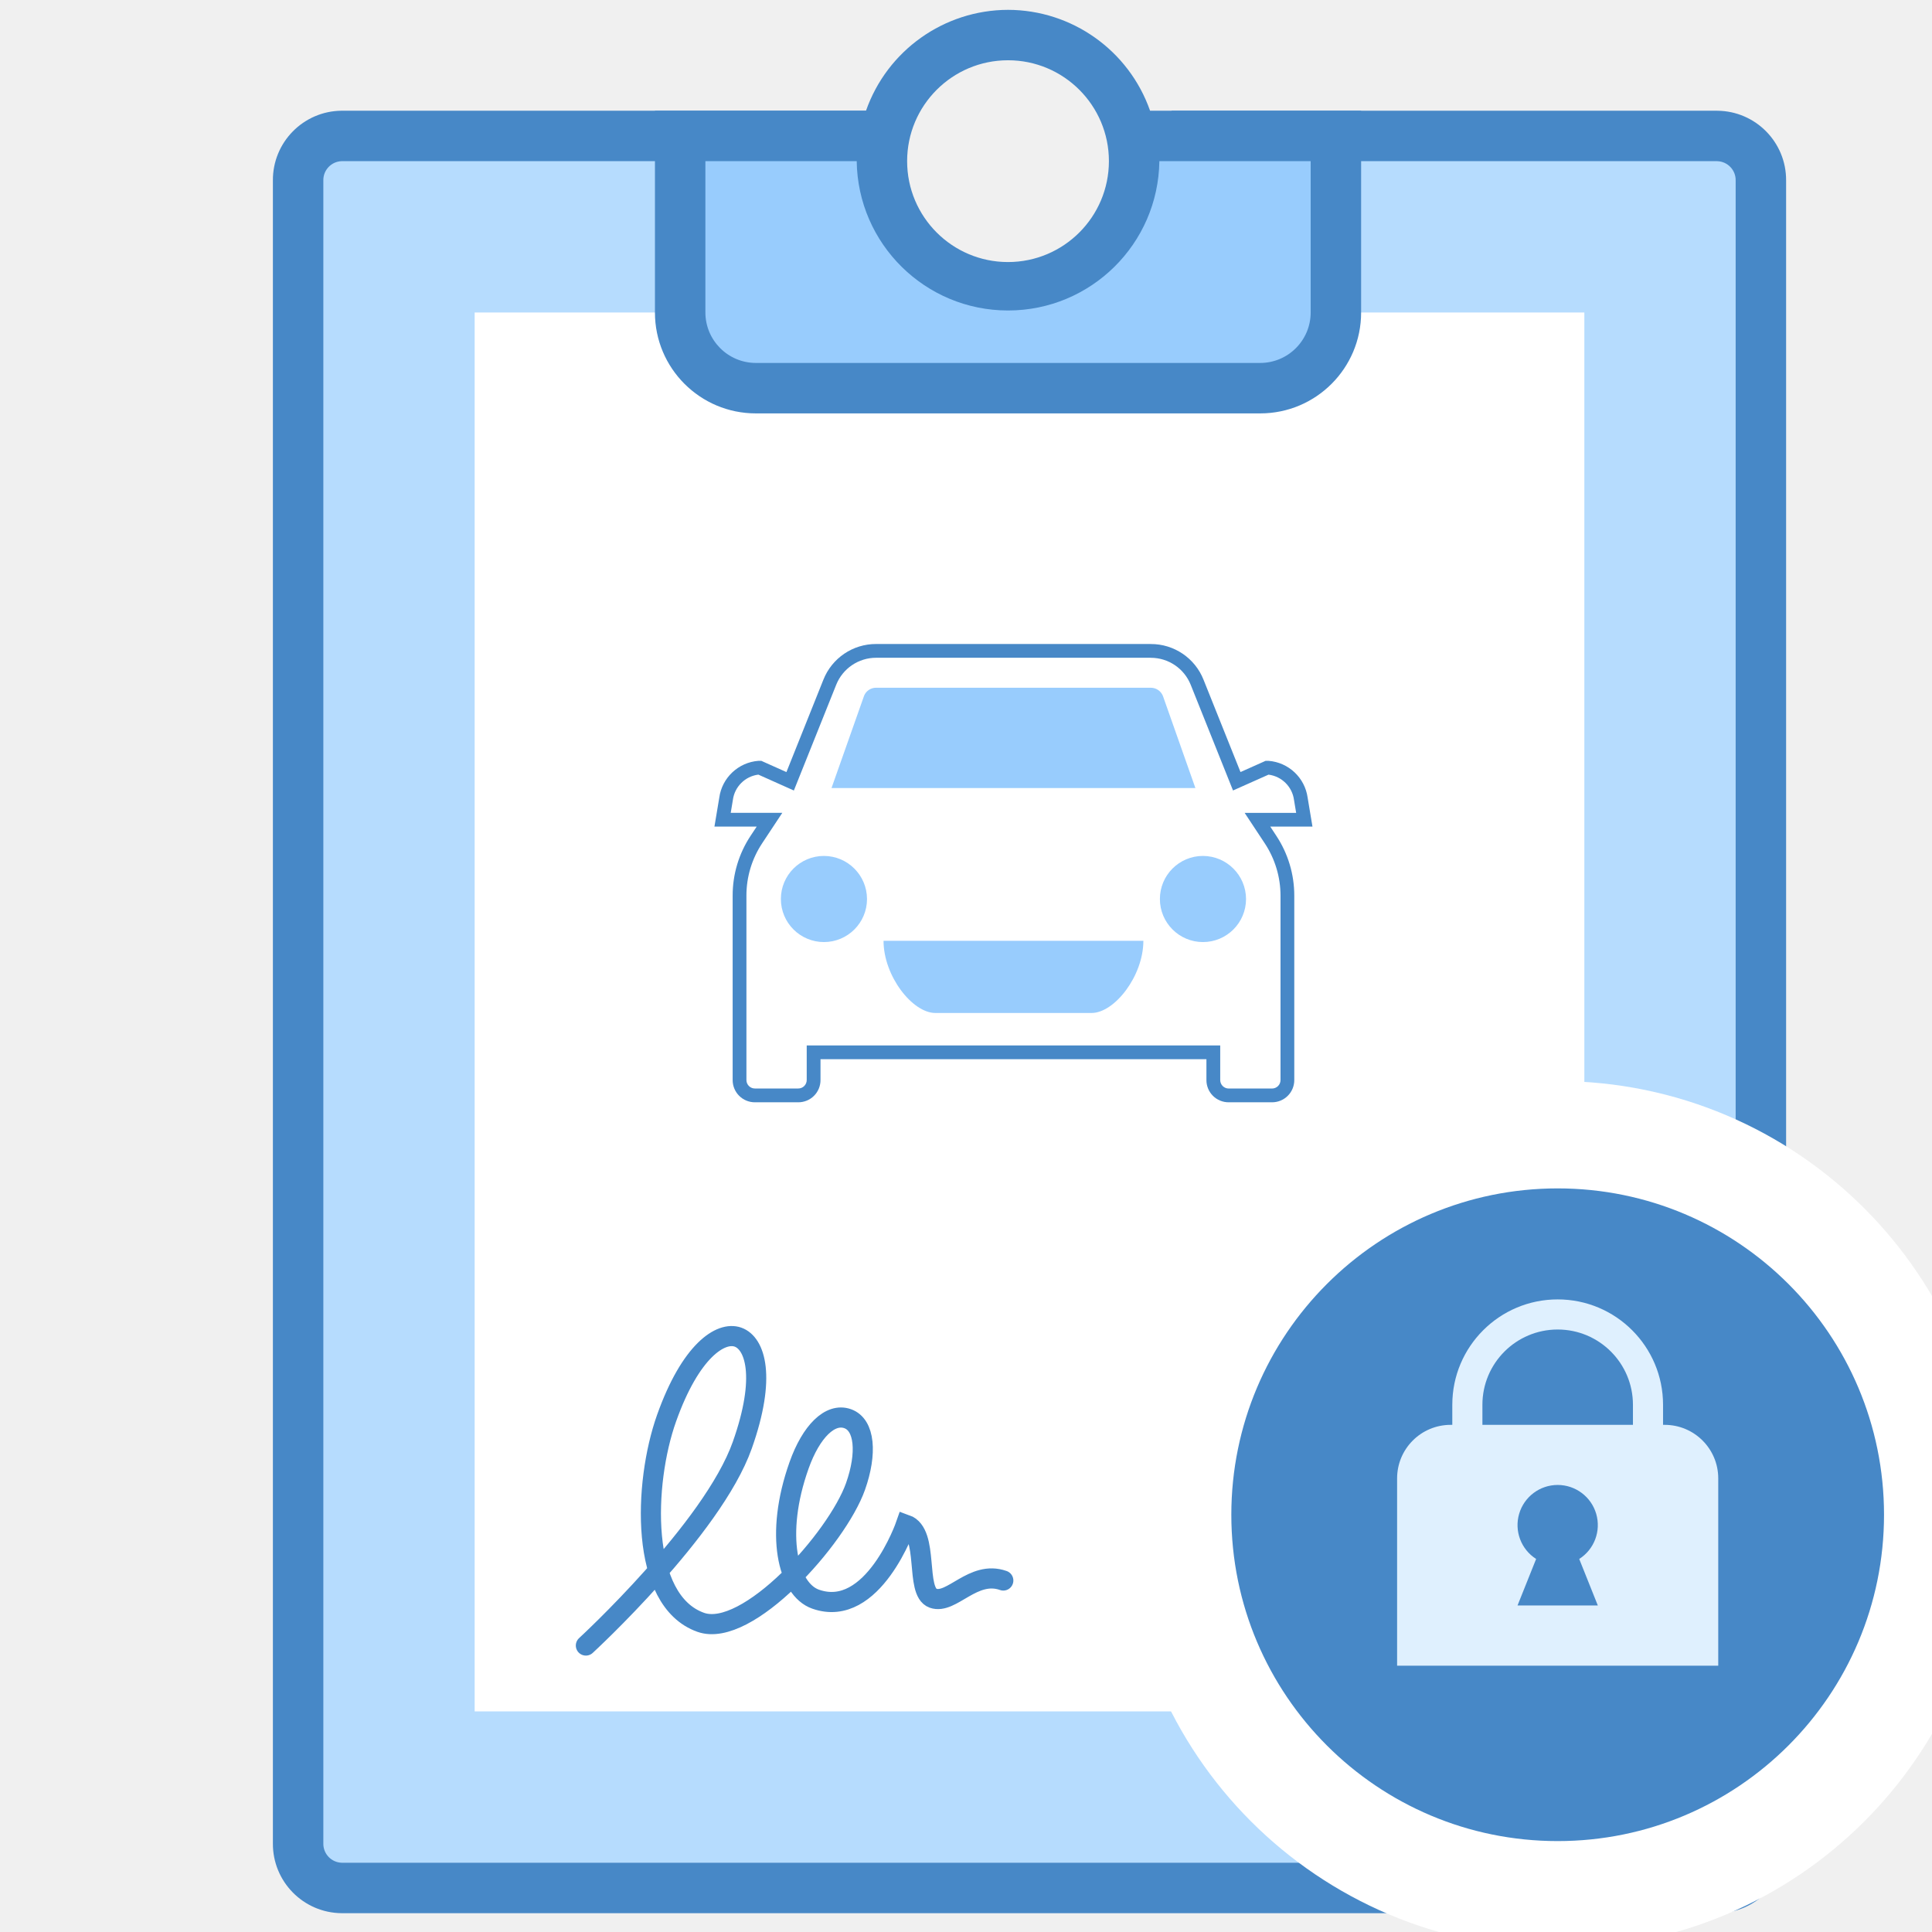
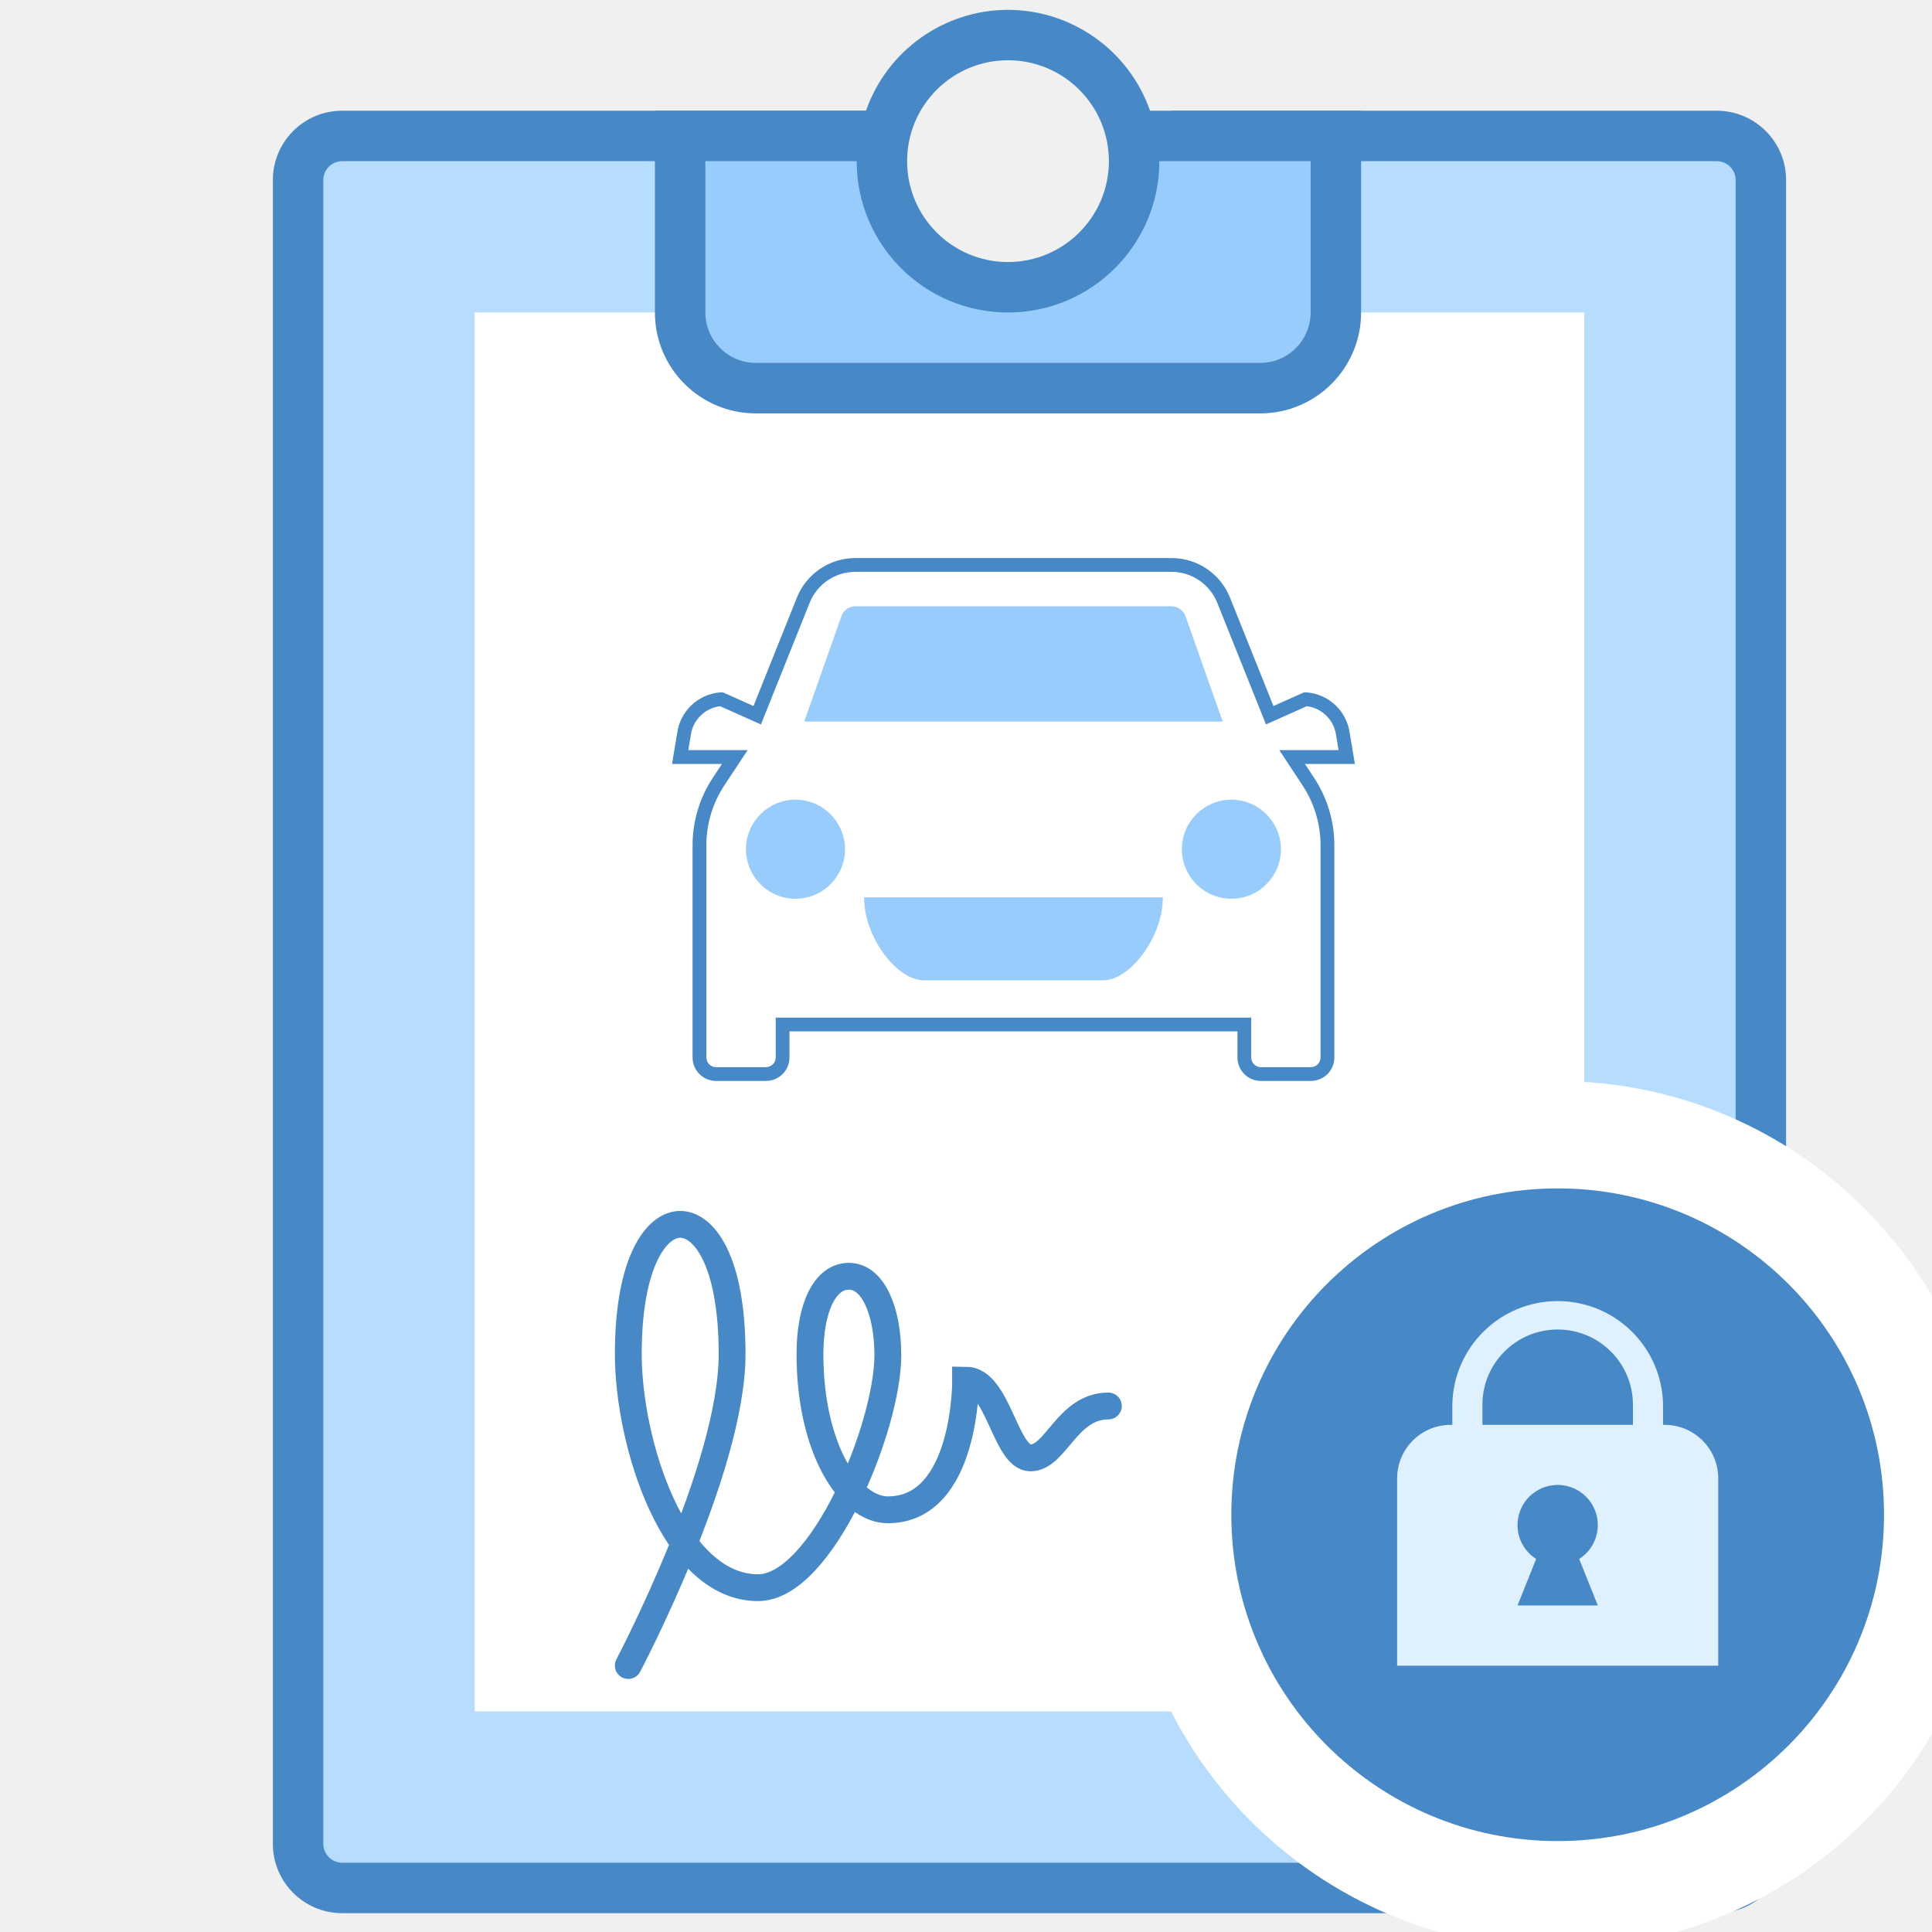
- <svg xmlns="http://www.w3.org/2000/svg" xmlns:xlink="http://www.w3.org/1999/xlink" data-name="Layer 1" viewBox="0 0 72 72">
+ <svg xmlns="http://www.w3.org/2000/svg" xmlns:xlink="http://www.w3.org/1999/xlink" id="752e721c-6f6c-4e77-ab60-49ee60d693cb" data-name="Layer 1" viewBox="0 0 72 72">
  <defs>
-     <symbol id="a" data-name="tablet" viewBox="0 0 56.393 70.931">
-       <path d="M2.564 69.991A1.645 1.645 0 0 1 .94 68.328V6.363a1.645 1.645 0 0 1 1.624-1.664h19.128a5.897 5.897 0 0 0-.075.94 6.58 6.58 0 0 0 13.159 0 5.909 5.909 0 0 0-.076-.94H53.83a1.645 1.645 0 0 1 1.624 1.664v61.965a1.647 1.647 0 0 1-1.624 1.663z" fill="#b6dcfe" />
-       <path d="M53.829 5.64a.706.706 0 0 1 .684.723V68.33a.705.705 0 0 1-.684.722H2.564a.706.706 0 0 1-.684-.724V6.363a.706.706 0 0 1 .684-.724h18.113a7.52 7.52 0 0 0 15.039 0h18.113m0-1.88H33.49a5.568 5.568 0 0 1 .346 1.88 5.64 5.64 0 0 1-11.279 0 5.566 5.566 0 0 1 .346-1.88H2.564A2.584 2.584 0 0 0 0 6.363V68.33a2.584 2.584 0 0 0 2.564 2.602h51.267a2.584 2.584 0 0 0 2.562-2.604V6.363a2.584 2.584 0 0 0-2.564-2.603z" fill="#4788c7" />
-       <path fill="#fff" d="M7.519 11.279h41.355v52.133H7.519z" />
-       <path d="M17.998 14.098a2.823 2.823 0 0 1-2.82-2.82V4.7h7.586l.074-.2a4.645 4.645 0 0 0-.141 1.14 4.7 4.7 0 0 0 9.399 0 4.65 4.65 0 0 0-.141-1.14l.073.2h7.587v6.58a2.823 2.823 0 0 1-2.82 2.82zM27.39.94z" fill="#98ccfd" />
-       <path d="M38.675 5.64v5.639a1.883 1.883 0 0 1-1.88 1.88H17.998a1.883 1.883 0 0 1-1.88-1.88v-5.64h5.639a5.64 5.64 0 0 0 11.279 0h5.639M27.397 0a5.621 5.621 0 0 0-5.294 3.76h-7.865v7.52a3.759 3.759 0 0 0 3.76 3.759h18.797a3.759 3.759 0 0 0 3.76-3.76V3.76H32.69A5.621 5.621 0 0 0 27.397 0zm0 9.399a3.76 3.76 0 1 1 3.759-3.76 3.763 3.763 0 0 1-3.76 3.76z" fill="#4788c7" />
+     <symbol id="0c5793ac-3b98-48d8-aadc-1e7f0b1d0826" data-name="tablet" viewBox="0 0 56.393 70.931">
+       <path d="M2.564,69.991A1.645,1.645,0,0,1,.94,68.328V6.363A1.645,1.645,0,0,1,2.564,4.699H21.692a5.897,5.897,0,0,0-.075.94,6.579,6.579,0,0,0,13.158,0,5.909,5.909,0,0,0-.075-.94H53.829A1.645,1.645,0,0,1,55.453,6.363V68.328a1.647,1.647,0,0,1-1.624,1.664Z" fill="#b6dcfe" />
+       <path d="M53.829,5.639a.706.706,0,0,1,.684.724V68.33a.705.705,0,0,1-.684.722H2.564a.706.706,0,0,1-.684-.724V6.363a.706.706,0,0,1,.684-.724H20.677a7.519,7.519,0,0,0,15.038,0H53.829m0-1.88H33.49a5.568,5.568,0,0,1,.346,1.88,5.639,5.639,0,0,1-11.279,0,5.566,5.566,0,0,1,.346-1.88H2.564A2.584,2.584,0,0,0,0,6.363V68.33a2.584,2.584,0,0,0,2.564,2.602H53.831a2.584,2.584,0,0,0,2.562-2.603V6.363A2.584,2.584,0,0,0,53.829,3.76Z" fill="#4788c7" />
+       <rect x="7.519" y="11.279" width="41.355" height="52.133" fill="#fff" />
+       <path d="M17.998,14.098a2.823,2.823,0,0,1-2.82-2.82V4.699h7.587l.073-.201a4.645,4.645,0,0,0-.141,1.141,4.699,4.699,0,0,0,9.399,0,4.65,4.65,0,0,0-.141-1.141l.073.201H39.615v6.579a2.823,2.823,0,0,1-2.82,2.82ZM27.391.94h0Z" fill="#98ccfd" />
+       <path d="M38.675,5.639v5.639a1.883,1.883,0,0,1-1.88,1.88H17.998a1.883,1.883,0,0,1-1.88-1.88V5.639h5.639a5.639,5.639,0,0,0,11.279,0h5.639M27.396,0a5.621,5.621,0,0,0-5.293,3.76h-7.865v7.519a3.759,3.759,0,0,0,3.76,3.76H36.795a3.759,3.759,0,0,0,3.76-3.76V3.76H32.69A5.621,5.621,0,0,0,27.396,0Zm0,9.399A3.76,3.76,0,1,1,31.156,5.639a3.763,3.763,0,0,1-3.76,3.76Z" fill="#4788c7" />
    </symbol>
  </defs>
-   <use width="56.393" height="70.931" transform="translate(10.17 .367)" xlink:href="#a" />
-   <path d="M45.795 40.823a.572.572 0 0 1-.578-.578v-1.027H30.32v1.027a.572.572 0 0 1-.577.578h-1.606a.572.572 0 0 1-.578-.578v-6.867a3.762 3.762 0 0 1 .63-2.089l.487-.74H26.93l.13-.779a1.355 1.355 0 0 1 1.204-1.159h.054l1.13.505 1.477-3.69a1.85 1.85 0 0 1 1.728-1.168h10.233a1.85 1.85 0 0 1 1.728 1.17l1.477 3.688 1.13-.505h.055a1.355 1.355 0 0 1 1.203 1.159l.13.78h-1.747l.488.74a3.783 3.783 0 0 1 .628 2.088v6.867a.572.572 0 0 1-.577.578z" fill="#fff" />
-   <path d="M42.885 24.514a1.601 1.601 0 0 1 1.49 1.008l1.576 3.937 1.323-.59a1.096 1.096 0 0 1 .95.944l.08.48h-1.92l.328.497.423.64a3.535 3.535 0 0 1 .586 1.948v6.867a.315.315 0 0 1-.321.321h-1.606a.315.315 0 0 1-.32-.32V38.96h-15.41v1.284a.315.315 0 0 1-.322.321h-1.605a.315.315 0 0 1-.32-.32v-6.868a3.523 3.523 0 0 1 .585-1.948l.752-1.137h-1.922l.08-.48a1.096 1.096 0 0 1 .95-.944l1.323.592 1.577-3.938a1.601 1.601 0 0 1 1.49-1.009h10.233m0-.513H32.652a2.107 2.107 0 0 0-1.967 1.331l-1.377 3.442-.836-.374-.1-.045h-.11a1.596 1.596 0 0 0-1.457 1.373l-.08.48-.1.598H28.2l-.226.341a4.025 4.025 0 0 0-.67 2.23v6.868a.826.826 0 0 0 .834.835h1.605a.826.826 0 0 0 .835-.835v-.77H44.96v.77a.825.825 0 0 0 .834.835H47.4a.826.826 0 0 0 .834-.835v-6.867a4.04 4.04 0 0 0-.67-2.23l-.225-.342h1.573l-.1-.598-.08-.48a1.596 1.596 0 0 0-1.457-1.373h-.11l-.1.045-.835.373-1.378-3.441a2.106 2.106 0 0 0-1.966-1.33z" fill="#4788c7" />
-   <path d="M30.706 31.898a1.605 1.605 0 1 0 1.605 1.605 1.61 1.61 0 0 0-1.605-1.605zM44.831 31.898a1.605 1.605 0 1 0 1.605 1.605 1.61 1.61 0 0 0-1.605-1.605zM40.678 37.751c.858 0 1.932-1.38 1.932-2.69h-9.683c0 1.31 1.074 2.69 1.932 2.69zM30.988 29.368l1.216-3.445a.481.481 0 0 1 .448-.293h10.233a.486.486 0 0 1 .454.307l1.21 3.431z" fill="#98ccfd" />
-   <g data-name="circle/plus">
-     <path d="M58.05 70.611A14.162 14.162 0 1 1 72.213 56.45 14.178 14.178 0 0 1 58.05 70.611z" fill="#4788c7" />
-     <path d="M58.05 44.288A12.162 12.162 0 1 1 45.888 56.45 12.162 12.162 0 0 1 58.05 44.288m0-4A16.162 16.162 0 1 0 74.212 56.45 16.18 16.18 0 0 0 58.05 40.288z" fill="#fff" />
-     <path d="M62.039 53.1h-.062v-.748a3.927 3.927 0 0 0-7.854 0v.748h-.062a1.995 1.995 0 0 0-1.995 1.995v6.98h11.968v-6.98a1.995 1.995 0 0 0-1.995-1.995zm-2.493 6.731h-2.992l.693-1.733a1.496 1.496 0 1 1 1.606 0zm1.309-6.731h-5.61v-.748a2.805 2.805 0 0 1 5.61 0z" fill="#dff0fe" />
+   <use width="56.393" height="70.931" transform="translate(10.1691 0.3667)" xlink:href="#0c5793ac-3b98-48d8-aadc-1e7f0b1d0826" />
+   <path d="M46.999,40.027a.62.62,0,0,1-.626-.626V38.181H29.165v1.221a.62.62,0,0,1-.626.626H26.693a.62.62,0,0,1-.627-.626V31.504a4.303,4.303,0,0,1,.717-2.382l.602-.909H25.347l.144-.853a1.514,1.514,0,0,1,1.346-1.3h.055l1.328.594,1.714-4.28a2.088,2.088,0,0,1,1.951-1.32H43.653a2.091,2.091,0,0,1,1.951,1.32l1.713,4.28,1.328-.594H48.7a1.517,1.517,0,0,1,1.347,1.3l.142.853H48.154l.6.909a4.315,4.315,0,0,1,.717,2.382v7.897a.62.62,0,0,1-.626.626Z" fill="#fff" />
+   <path d="M43.653,21.31A1.841,1.841,0,0,1,45.366,22.47l1.813,4.527L48.7,26.318a1.26,1.26,0,0,1,1.093,1.086l.092.552H47.676l.378.573.486.736a4.066,4.066,0,0,1,.673,2.24v7.897a.363.363,0,0,1-.369.369h-1.846a.363.363,0,0,1-.369-.369V37.924H28.908v1.477a.363.363,0,0,1-.369.369h-1.846a.363.363,0,0,1-.369-.369V31.504a4.051,4.051,0,0,1,.673-2.24l.865-1.308H25.651l.092-.552a1.26,1.26,0,0,1,1.093-1.086l1.522.68L30.171,22.47A1.841,1.841,0,0,1,31.884,21.31H43.653m0-.513H31.884a2.346,2.346,0,0,0-2.19,1.483L28.08,26.311l-1.034-.462-.1-.045h-.11a1.757,1.757,0,0,0-1.599,1.515l-.092.552-.1.598h1.862l-.338.511a4.552,4.552,0,0,0-.759,2.523v7.897a.873.873,0,0,0,.883.883h1.846a.873.873,0,0,0,.882-.883v-.963H46.116v.963a.873.873,0,0,0,.882.883h1.846a.873.873,0,0,0,.883-.883V31.504a4.57,4.57,0,0,0-.758-2.522l-.338-.512h1.862l-.1-.598L50.3,27.319A1.757,1.757,0,0,0,48.7,25.804h-.109l-.1.045-1.034.462L45.842,22.279a2.346,2.346,0,0,0-2.19-1.482Z" fill="#4788c7" />
+   <path d="M29.646,29.802a1.846,1.846,0,1,0,1.846,1.846A1.851,1.851,0,0,0,29.646,29.802Z" fill="#98ccfd" />
+   <path d="M45.891,29.802a1.846,1.846,0,1,0,1.846,1.846A1.851,1.851,0,0,0,45.891,29.802Z" fill="#98ccfd" />
+   <path d="M41.114,36.533c.987,0,2.222-1.587,2.222-3.093H32.201c0,1.505,1.235,3.093,2.222,3.093Z" fill="#98ccfd" />
+   <path d="M29.971,26.892,31.369,22.93a.553.553,0,0,1,.515-.336H43.652a.559.559,0,0,1,.522.352l1.393,3.946Z" fill="#98ccfd" />
+   <g id="8eec81c2-69b2-4fdc-9977-604caacb51a0" data-name="circle/plus">
+     <path d="M58.05,70.611A14.162,14.162,0,1,1,72.212,56.45,14.178,14.178,0,0,1,58.05,70.611Z" fill="#4788c7" />
+     <path d="M58.05,44.288A12.162,12.162,0,1,1,45.888,56.45,12.162,12.162,0,0,1,58.05,44.288m0-4A16.162,16.162,0,1,0,74.212,56.45,16.18,16.18,0,0,0,58.05,40.288Z" fill="#fff" />
+     <path d="M62.039,53.1h-.062v-.748a3.927,3.927,0,0,0-7.853,0V53.1h-.062a1.995,1.995,0,0,0-1.995,1.995V62.075H64.034V55.094A1.995,1.995,0,0,0,62.039,53.1Zm-2.493,6.731H56.554l.693-1.733a1.496,1.496,0,1,1,1.605,0ZM60.855,53.1h-5.61v-.748a2.805,2.805,0,0,1,5.61,0Z" fill="#dff0fe" />
  </g>
-   <path data-name="&lt;Контур&gt;" d="M37.39 58.901c-1.125-.4-1.928.905-2.617.66s-.127-2.428-1.013-2.742c0 0-1.222 3.538-3.368 2.776-1.029-.365-1.533-2.397-.614-4.984.451-1.272 1.162-1.97 1.81-1.741s.73 1.298.294 2.527c-.687 1.935-4.035 5.678-5.769 5.062-2.293-.813-2.13-5.19-1.274-7.601.897-2.528 2.025-3.253 2.663-3.027s1.067 1.471.16 4.029c-1.11 3.128-5.828 7.464-5.828 7.464" fill="none" stroke="#4788c7" stroke-linecap="round" stroke-miterlimit="10" stroke-width=".75" />
+   <path id="b97f9576-b774-4bca-aa60-f5d3d1fc3d13" data-name="&lt;Контур&gt;" d="M41.306,52.397c-1.542,0-1.956,1.934-2.901,1.934S37.201,51.43,35.987,51.43c0,0,.041,4.836-2.901,4.836-1.41,0-2.901-2.256-2.901-5.803,0-1.744.564-2.901,1.451-2.901s1.451,1.265,1.451,2.95c0,2.652-2.458,8.656-4.836,8.656-3.143,0-4.836-5.399-4.836-8.704,0-3.465,1.059-4.836,1.934-4.836s1.934,1.33,1.934,4.836c0,4.288-3.869,11.605-3.869,11.605" fill="none" stroke="#4788c7" stroke-linecap="round" stroke-miterlimit="10" />
</svg>
